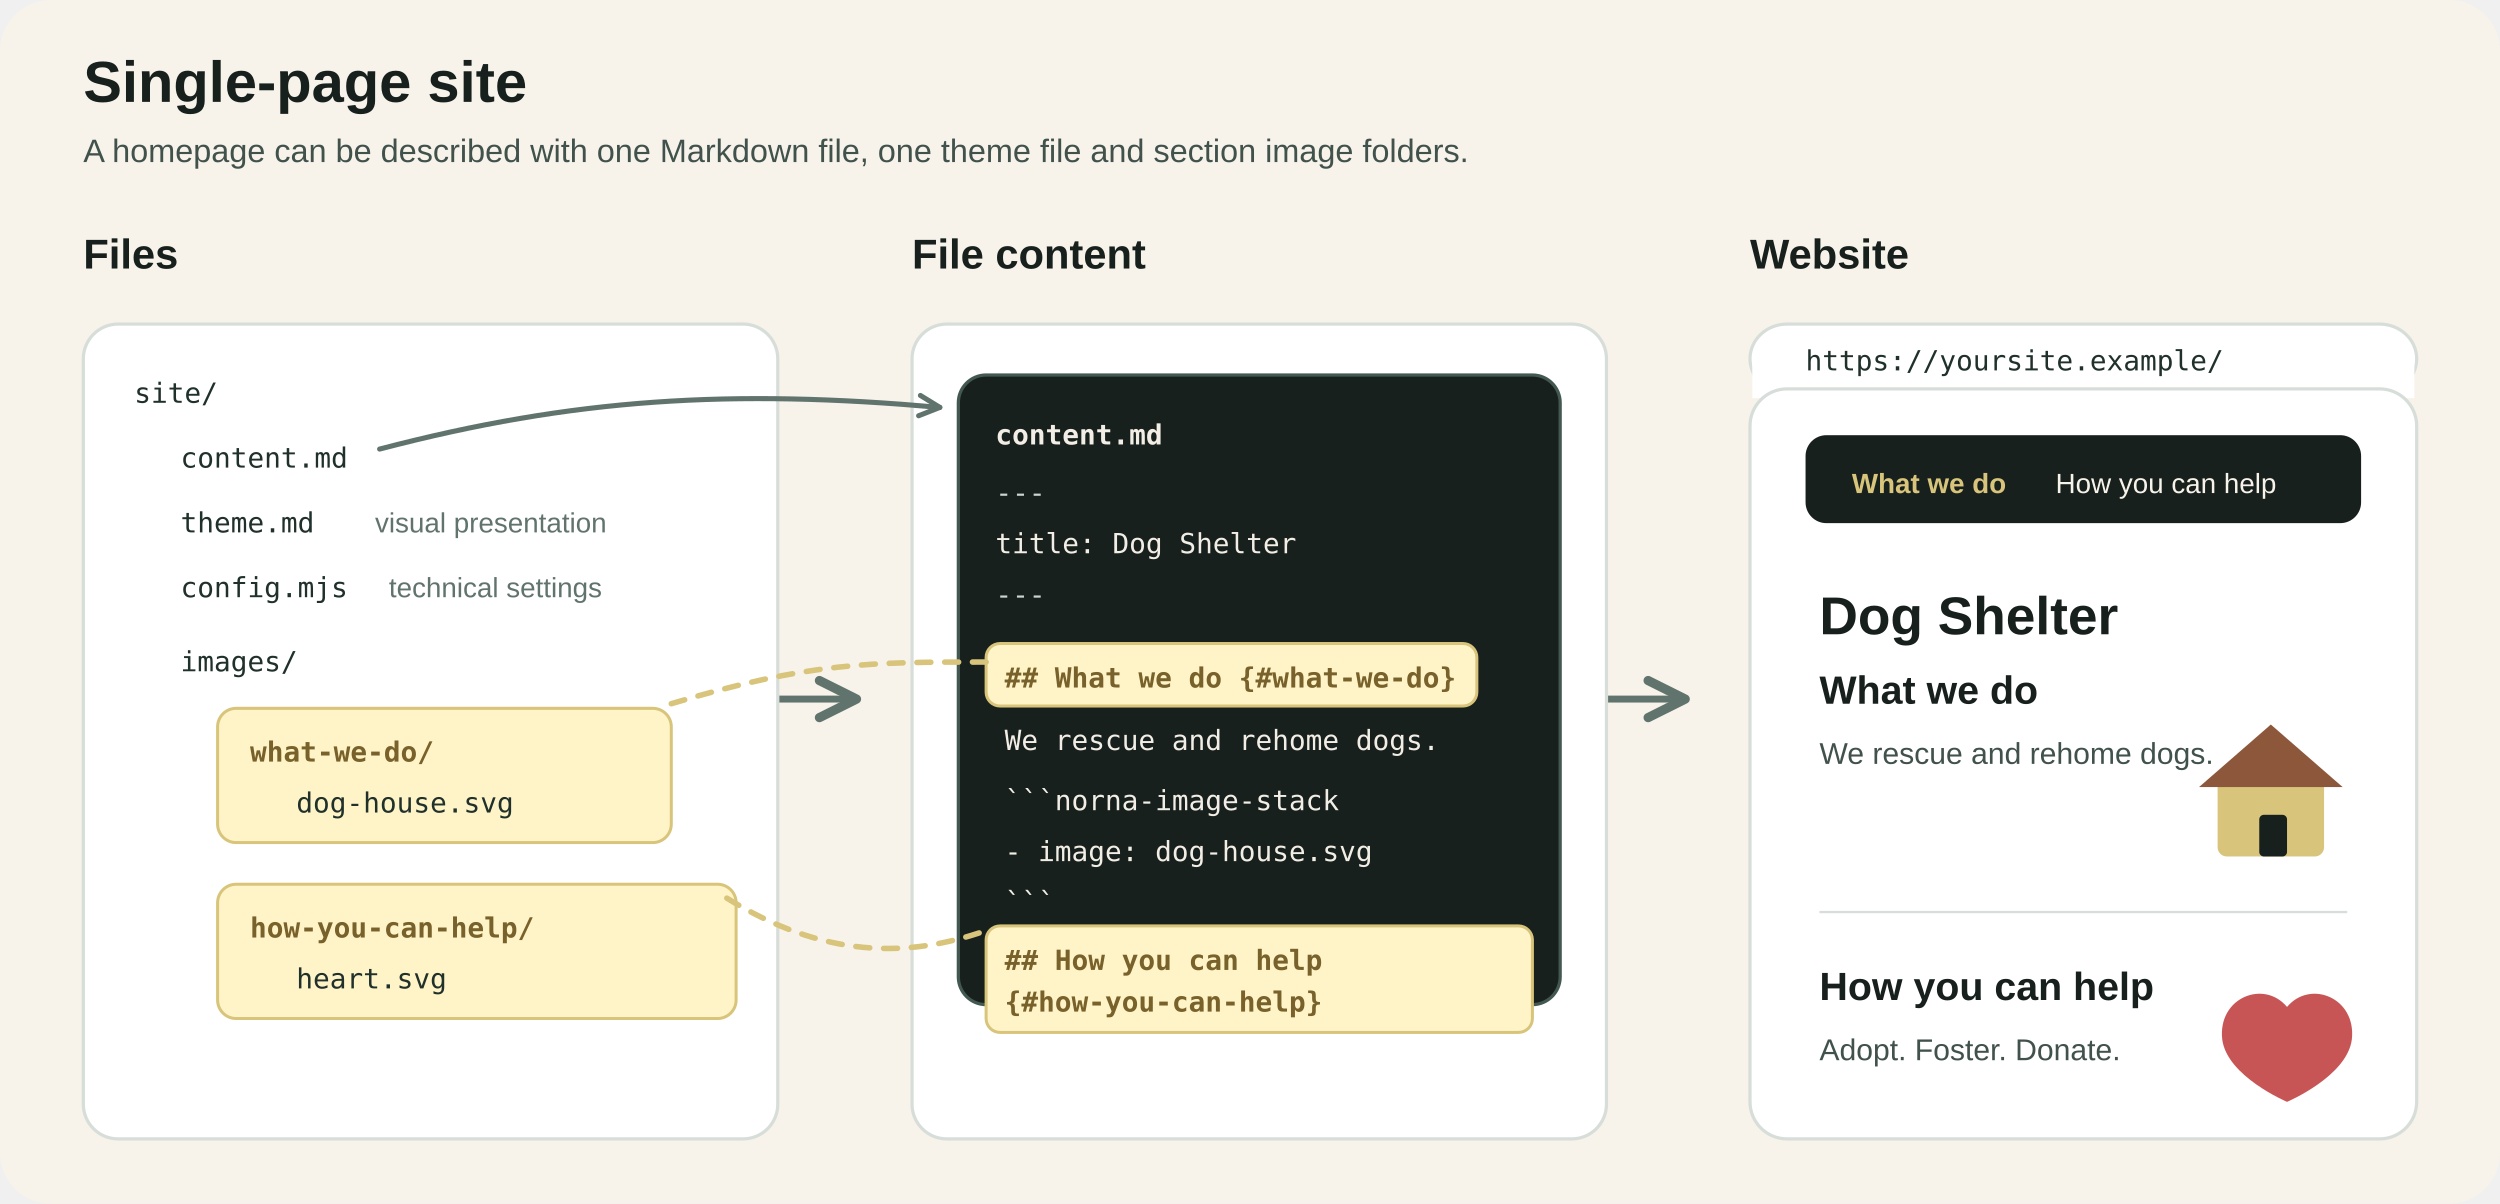
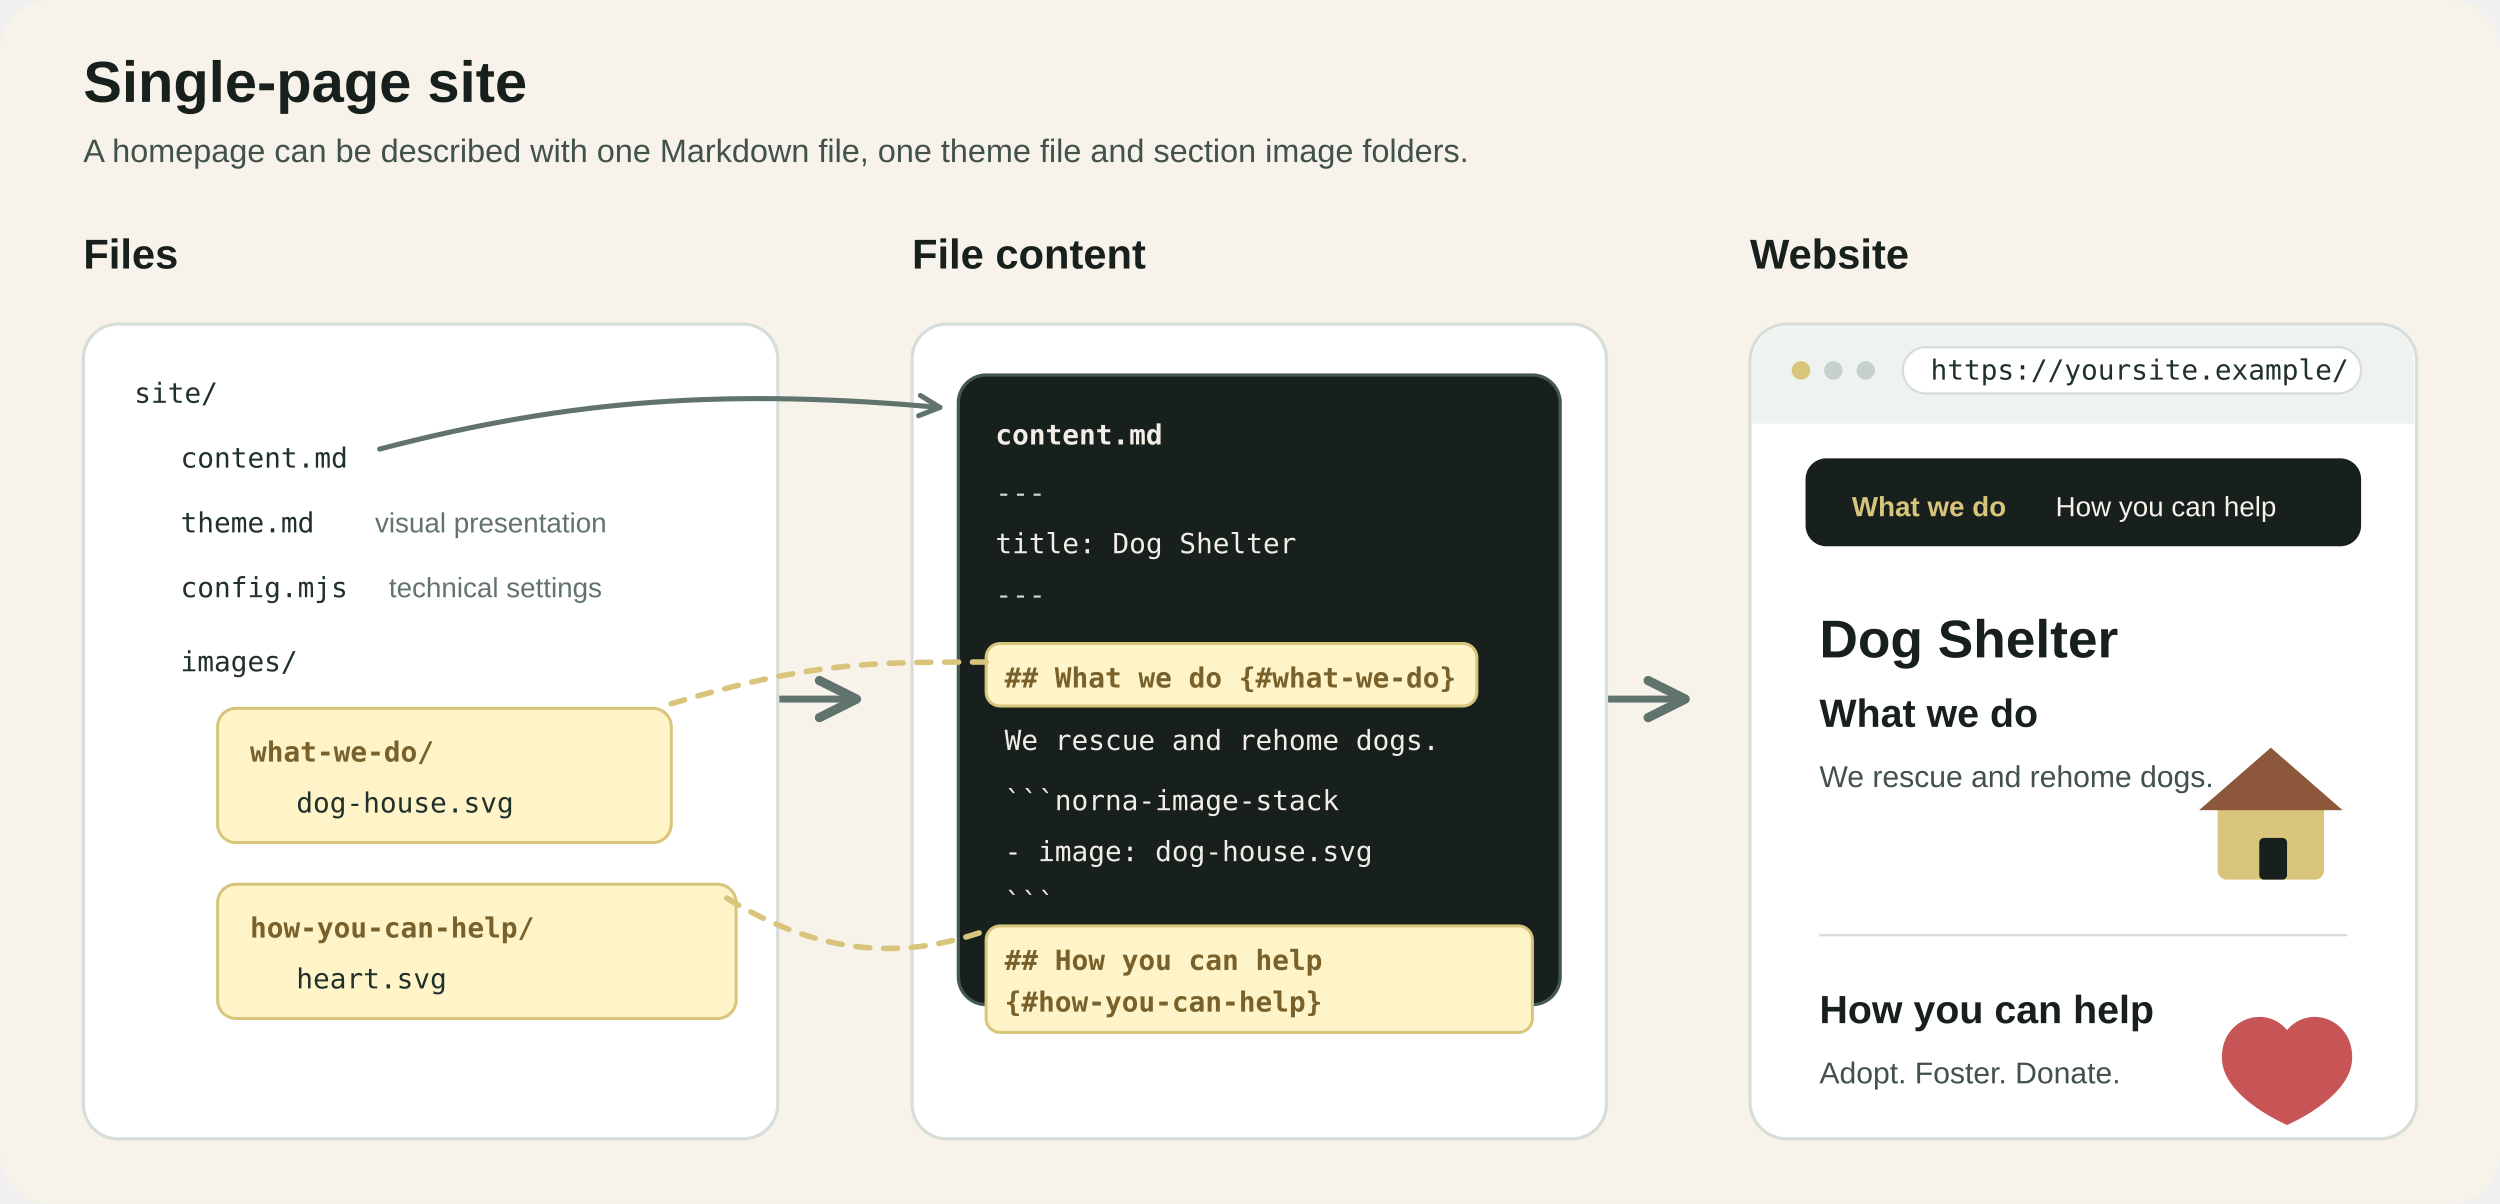
<svg xmlns="http://www.w3.org/2000/svg" viewBox="0 0 1080 520" role="img" aria-labelledby="title desc">
  <rect width="1080" height="520" rx="22" fill="#f7f3ea" />
  <defs>
    <marker id="arrow" viewBox="0 0 12 12" refX="10" refY="6" markerWidth="8" markerHeight="8" orient="auto">
      <path d="M2 2 L10 6 L2 10" fill="none" stroke="#61736d" stroke-width="2" stroke-linecap="round" stroke-linejoin="round" />
    </marker>
    <marker id="small-arrow" viewBox="0 0 12 12" refX="10" refY="6" markerWidth="6" markerHeight="6" orient="auto">
      <path d="M2 2 L10 6 L2 10" fill="none" stroke="#61736d" stroke-width="2" stroke-linecap="round" stroke-linejoin="round" />
    </marker>
    <style>
      .sans { font-family: Arial, Helvetica, sans-serif; }
      .mono { font-family: Menlo, Consolas, monospace; }
      .title { fill: #17201d; font-size: 25px; font-weight: 800; }
      .intro { fill: #41514c; font-size: 14px; }
      .col-title { fill: #17201d; font-size: 18px; font-weight: 800; }
      .body { fill: #41514c; font-size: 13px; }
      .small { fill: #61736d; font-size: 12px; }
      .code { fill: #20302b; font-size: 12px; }
      .code-light { fill: #f2eee6; font-size: 12px; }
      .code-muted { fill: #cbd5cf; font-size: 12px; }
      .key { fill: #78612a; font-size: 12px; font-weight: 700; }
      .panel { fill: #ffffff; stroke: #d7ded9; stroke-width: 1.4; }
      .dark { fill: #17201d; stroke: #445852; stroke-width: 1.4; }
      .mark { fill: #fff4c7; stroke: #d8c47a; stroke-width: 1.3; }
      .connector { stroke: #d8c47a; stroke-width: 2.4; fill: none; stroke-linecap: round; stroke-dasharray: 6 6; }
    </style>
  </defs>
  <g class="sans">
    <text class="title" x="36" y="44">Single-page site</text>
    <text class="intro" x="36" y="70">A homepage can be described with one Markdown file, one theme file and section image folders.</text>
    <text class="col-title" x="36" y="116">Files</text>
    <text class="col-title" x="394" y="116">File content</text>
    <text class="col-title" x="756" y="116">Website</text>
    <path d="M336 302h34" stroke="#61736d" stroke-width="3" marker-end="url(#arrow)" />
    <path d="M694 302h34" stroke="#61736d" stroke-width="3" marker-end="url(#arrow)" />
    <g transform="translate(36 140)">
      <rect class="panel" width="300" height="352" rx="15" />
      <text class="mono code" x="22" y="34">site/</text>
      <text class="mono code" x="42" y="62">content.md</text>
      <text class="mono code" x="42" y="90">theme.md</text>
      <text class="small" x="126" y="90">visual presentation</text>
      <text class="mono code" x="42" y="118">config.mjs</text>
      <text class="small" x="132" y="118">technical settings</text>
      <text class="mono code" x="42" y="150">images/</text>
      <rect class="mark" x="58" y="166" width="196" height="58" rx="8" />
      <text class="mono key" x="72" y="189">what-we-do/</text>
      <text class="mono code" x="92" y="211">dog-house.svg</text>
      <rect class="mark" x="58" y="242" width="224" height="58" rx="8" />
      <text class="mono key" x="72" y="265">how-you-can-help/</text>
      <text class="mono code" x="92" y="287">heart.svg</text>
    </g>
    <g transform="translate(394 140)">
      <rect class="panel" width="300" height="352" rx="15" />
      <g transform="translate(20 22)">
        <rect class="dark" width="260" height="272" rx="12" />
        <text class="mono code-light" x="16" y="30" font-weight="700">content.md</text>
        <text class="mono code-muted" x="16" y="55">---</text>
        <text class="mono code-light" x="16" y="77">title: Dog Shelter</text>
        <text class="mono code-muted" x="16" y="99">---</text>
        <rect class="mark" x="12" y="116" width="212" height="27" rx="6" />
        <text class="mono key" x="20" y="135">## What we do {#what-we-do}</text>
        <text class="mono code-light" x="20" y="162">We rescue and rehome dogs.</text>
        <text class="mono code-light" x="20" y="188">```norna-image-stack</text>
        <text class="mono code-light" x="20" y="210">- image: dog-house.svg</text>
        <text class="mono code-light" x="20" y="232">```</text>
        <rect class="mark" x="12" y="238" width="236" height="46" rx="6" />
        <text class="mono key" x="20" y="257">## How you can help</text>
        <text class="mono key" x="20" y="275">{#how-you-can-help}</text>
      </g>
    </g>
    <path d="M164 194 C248 172 316 168 406 176" stroke="#61736d" stroke-width="2.2" fill="none" stroke-linecap="round" marker-end="url(#small-arrow)" />
    <path class="connector" d="M290 304 C350 286 376 286 426 286" />
    <path class="connector" d="M314 388 C356 414 392 414 426 402" />
    <g transform="translate(756 140)">
-       <rect class="panel" width="288" height="30" rx="16" />
-       <rect x="1" y="14" width="286" height="18" fill="#ffffff" />
-       <text class="mono code" x="24" y="20">https://yoursite.example/</text>
-     </g>
-     <g transform="translate(756 168)">
-       <rect class="panel" width="288" height="324" rx="16" />
-       <rect x="24" y="20" width="240" height="38" rx="9" fill="#17201d" />
-       <text x="44" y="45" fill="#d8c47a" font-size="12" font-weight="800">What we do</text>
-       <text x="132" y="45" fill="#f7f3ea" font-size="12">How you can help</text>
-       <text x="30" y="106" fill="#17201d" font-size="23" font-weight="800">Dog Shelter</text>
-       <g transform="translate(30 136)">
+       <rect class="panel" width="288" height="352" rx="16" />
+       <rect x="1" y="1" width="286" height="39" rx="15" fill="#eef3ef" />
+       <rect x="1" y="25" width="286" height="18" fill="#eef3ef" />
+       <circle cx="22" cy="20" r="4" fill="#d8c47a" />
+       <circle cx="36" cy="20" r="4" fill="#c4d2cb" />
+       <circle cx="50" cy="20" r="4" fill="#c4d2cb" />
+       <rect x="66" y="10" width="198" height="20" rx="10" fill="#ffffff" stroke="#d7ded9" />
+       <text class="mono code" x="78" y="24">https://yoursite.example/</text>
+       <rect x="24" y="58" width="240" height="38" rx="9" fill="#17201d" />
+       <text x="44" y="83" fill="#d8c47a" font-size="12" font-weight="800">What we do</text>
+       <text x="132" y="83" fill="#f7f3ea" font-size="12">How you can help</text>
+       <text x="30" y="144" fill="#17201d" font-size="23" font-weight="800">Dog Shelter</text>
+       <g transform="translate(30 174)">
        <text x="0" y="0" fill="#17201d" font-size="17" font-weight="800">What we do</text>
        <text x="0" y="26" fill="#41514c" font-size="13">We rescue and rehome dogs.</text>
        <g transform="translate(154 -4)">
          <rect x="18" y="36" width="46" height="34" rx="4" fill="#d8c47a" />
          <path d="M10 40 L41 13 L72 40" fill="#8c573a" />
          <rect x="36" y="52" width="12" height="18" rx="2" fill="#17201d" />
        </g>
      </g>
-       <line x1="30" y1="226" x2="258" y2="226" stroke="#d7ded9" />
-       <g transform="translate(30 264)">
+       <line x1="30" y1="264" x2="258" y2="264" stroke="#d7ded9" />
+       <g transform="translate(30 302)">
        <text x="0" y="0" fill="#17201d" font-size="17" font-weight="800">How you can help</text>
        <text x="0" y="26" fill="#41514c" font-size="13">Adopt. Foster. Donate.</text>
        <path d="M202 3 C192 -9 172 -1 174 17 C176 33 202 44 202 44 C202 44 228 33 230 17 C232 -1 212 -9 202 3Z" fill="#c85555" />
      </g>
    </g>
  </g>
</svg>
